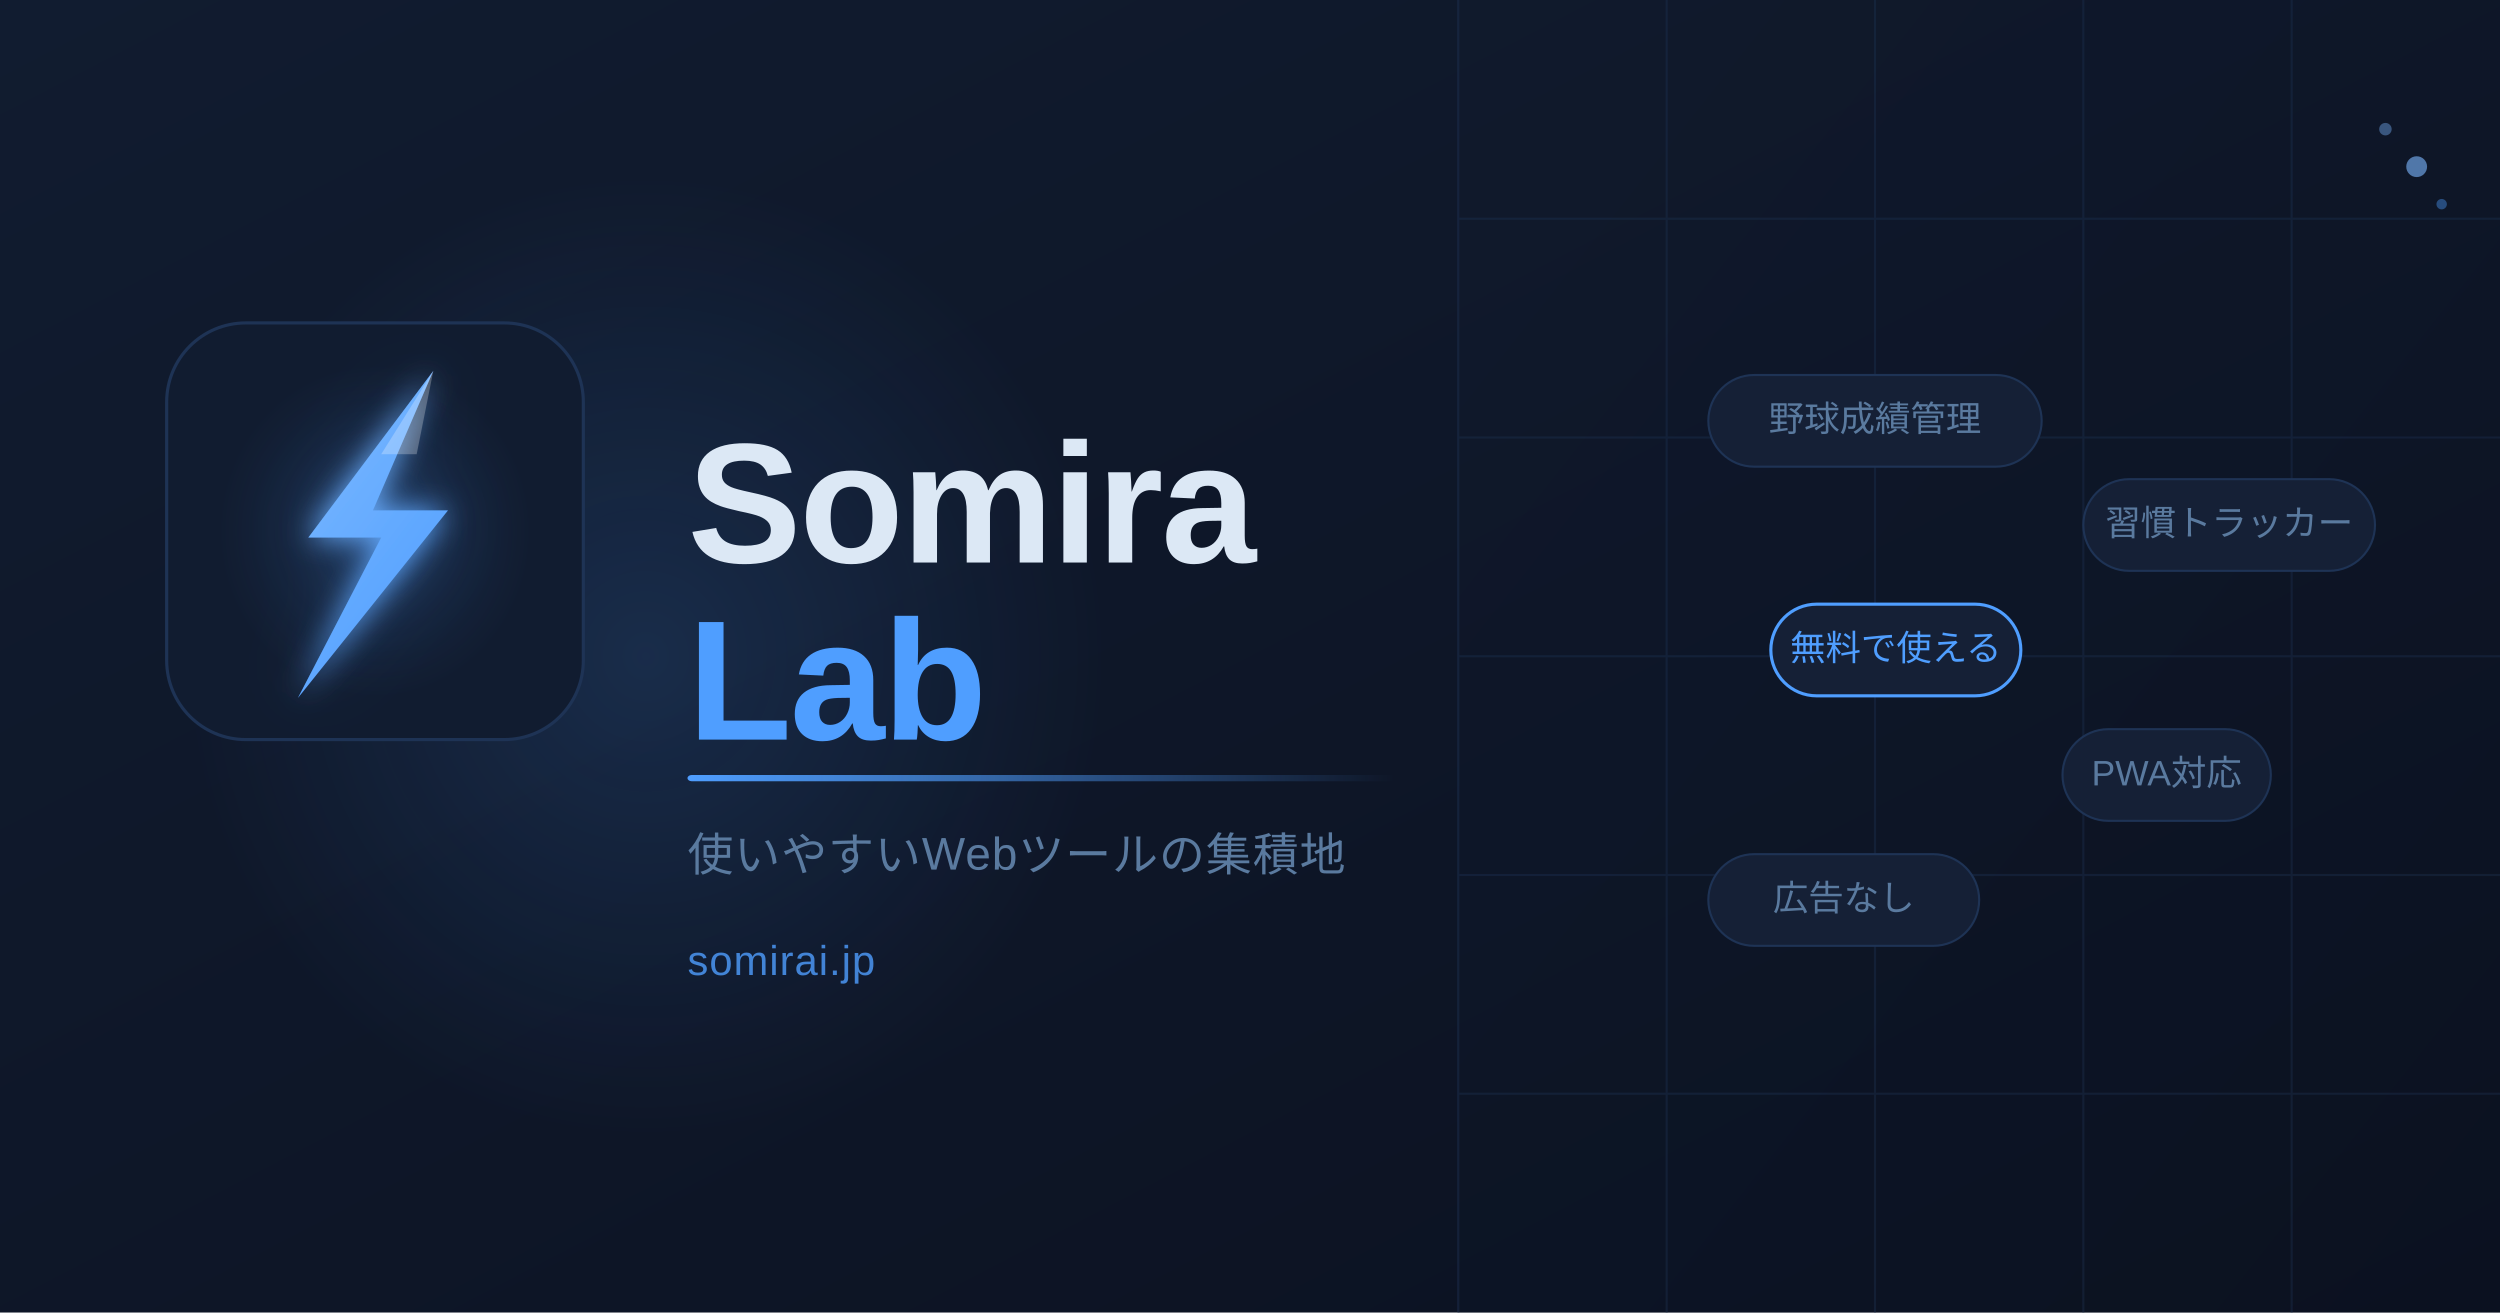
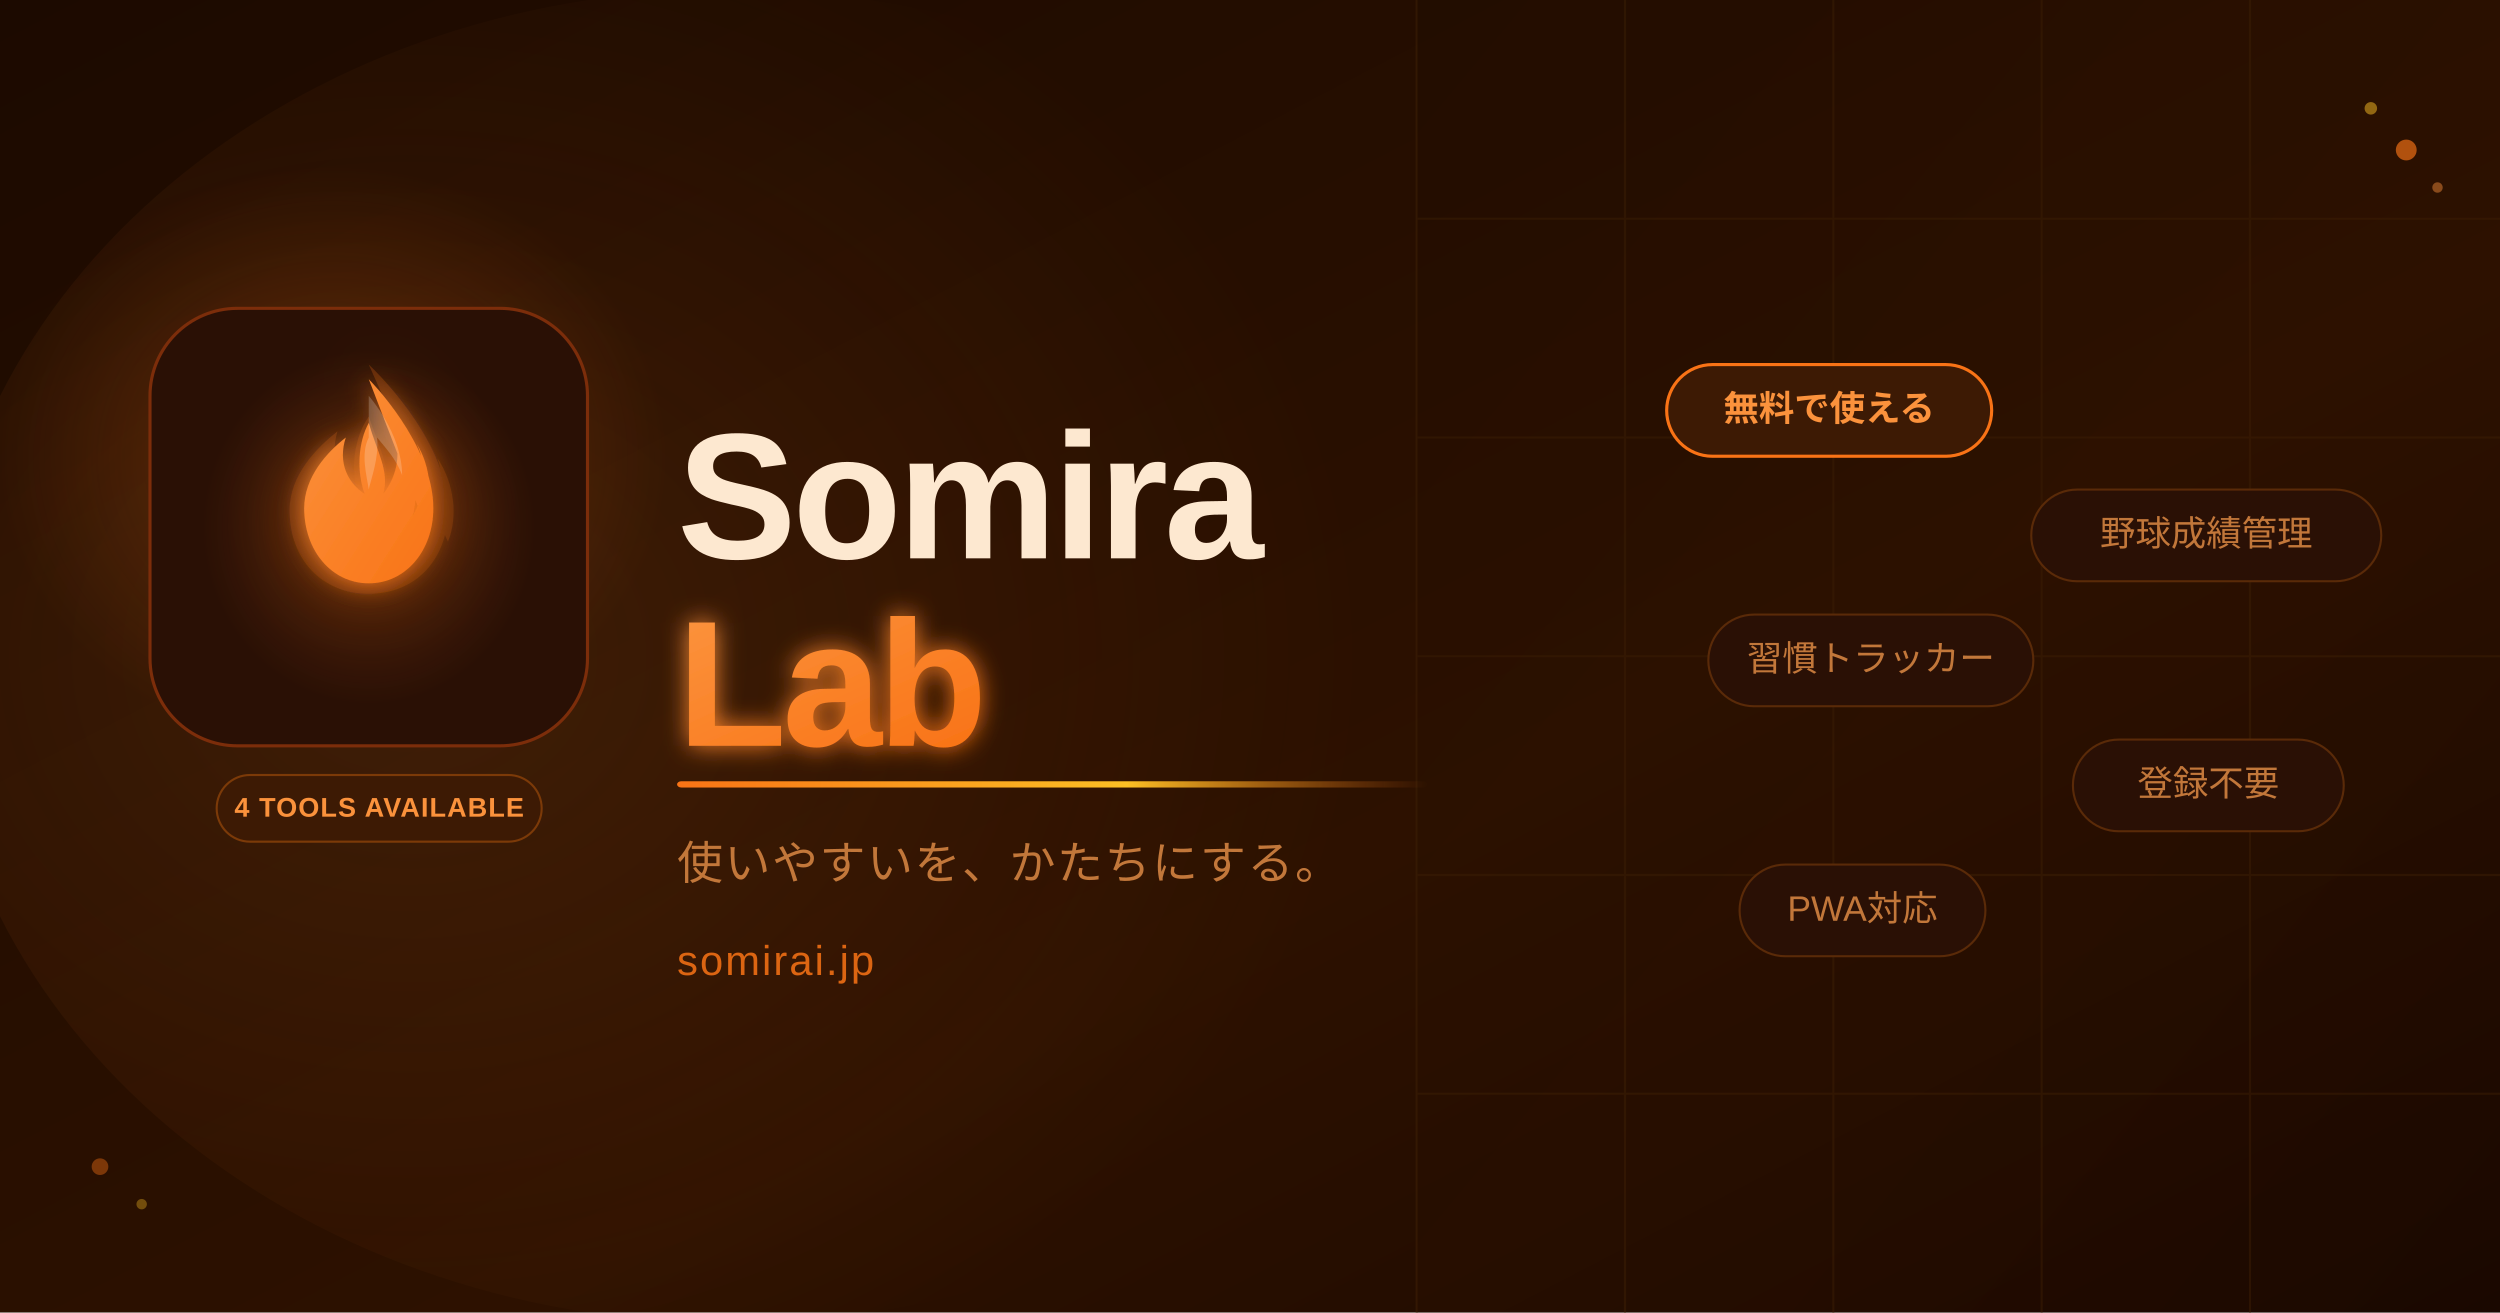
<svg xmlns="http://www.w3.org/2000/svg" viewBox="0 0 1200 630">
  <defs>
    <linearGradient id="bgGrad" x1="0%" y1="0%" x2="100%" y2="100%">
-       <stop offset="0%" stop-color="#111c30" />
-       <stop offset="100%" stop-color="#0b1120" />
+       <stop offset="0%" stop-color="#1c0a00" />
+       <stop offset="60%" stop-color="#2d1100" />
+       <stop offset="100%" stop-color="#1a0800" />
    </linearGradient>
-     <linearGradient id="boltGrad" x1="20%" y1="0%" x2="80%" y2="100%">
-       <stop offset="0%" stop-color="#7bb8ff" />
-       <stop offset="100%" stop-color="#4f9eff" />
+     <linearGradient id="orangeGrad" x1="0%" y1="0%" x2="100%" y2="100%">
+       <stop offset="0%" stop-color="#fb923c" />
+       <stop offset="100%" stop-color="#f97316" />
+     </linearGradient>
+     <linearGradient id="amberGrad" x1="0%" y1="0%" x2="100%" y2="100%">
+       <stop offset="0%" stop-color="#fbbf24" />
+       <stop offset="100%" stop-color="#f59e0b" />
    </linearGradient>
    <linearGradient id="accentLine" x1="0%" y1="0%" x2="100%" y2="0%">
-       <stop offset="0%" stop-color="#4f9eff" />
-       <stop offset="100%" stop-color="#4f9eff" stop-opacity="0" />
+       <stop offset="0%" stop-color="#f97316" />
+       <stop offset="60%" stop-color="#fbbf24" />
+       <stop offset="100%" stop-color="#f97316" stop-opacity="0" />
    </linearGradient>
-     <radialGradient id="glowGrad" cx="50%" cy="50%" r="50%">
-       <stop offset="0%" stop-color="#4f9eff" stop-opacity="0.15" />
-       <stop offset="100%" stop-color="#4f9eff" stop-opacity="0" />
+     <radialGradient id="glowOrange" cx="50%" cy="50%" r="50%">
+       <stop offset="0%" stop-color="#f97316" stop-opacity="0.25" />
+       <stop offset="100%" stop-color="#f97316" stop-opacity="0" />
+     </radialGradient>
+     <radialGradient id="glowCenter" cx="30%" cy="50%" r="60%">
+       <stop offset="0%" stop-color="#fb923c" stop-opacity="0.12" />
+       <stop offset="100%" stop-color="#f97316" stop-opacity="0" />
    </radialGradient>
    <filter id="glow" x="-40%" y="-40%" width="180%" height="180%">
-       <feGaussianBlur in="SourceGraphic" stdDeviation="16" result="blur" />
+       <feGaussianBlur in="SourceGraphic" stdDeviation="14" result="blur" />
      <feMerge>
        <feMergeNode in="blur" />
        <feMergeNode in="SourceGraphic" />
      </feMerge>
    </filter>
    <filter id="softGlow" x="-20%" y="-20%" width="140%" height="140%">
-       <feGaussianBlur in="SourceGraphic" stdDeviation="7" result="blur" />
+       <feGaussianBlur in="SourceGraphic" stdDeviation="6" result="blur" />
      <feMerge>
        <feMergeNode in="blur" />
        <feMergeNode in="SourceGraphic" />
      </feMerge>
    </filter>
  </defs>
  <rect width="1200" height="630" fill="url(#bgGrad)" />
-   <g stroke="#1e3355" stroke-width="1" opacity="0.5">
-     <line x1="700" y1="0" x2="700" y2="630" />
-     <line x1="800" y1="0" x2="800" y2="630" />
-     <line x1="900" y1="0" x2="900" y2="630" />
-     <line x1="1000" y1="0" x2="1000" y2="630" />
-     <line x1="1100" y1="0" x2="1100" y2="630" />
-     <line x1="700" y1="105" x2="1200" y2="105" />
-     <line x1="700" y1="210" x2="1200" y2="210" />
-     <line x1="700" y1="315" x2="1200" y2="315" />
-     <line x1="700" y1="420" x2="1200" y2="420" />
-     <line x1="700" y1="525" x2="1200" y2="525" />
+   <ellipse cx="350" cy="315" rx="380" ry="320" fill="url(#glowCenter)" />
+   <ellipse cx="160" cy="220" rx="160" ry="140" fill="url(#glowOrange)" />
+   <g stroke="#3d1f05" stroke-width="1" opacity="0.6">
+     <line x1="680" y1="0" x2="680" y2="630" />
+     <line x1="780" y1="0" x2="780" y2="630" />
+     <line x1="880" y1="0" x2="880" y2="630" />
+     <line x1="980" y1="0" x2="980" y2="630" />
+     <line x1="1080" y1="0" x2="1080" y2="630" />
+     <line x1="680" y1="105" x2="1200" y2="105" />
+     <line x1="680" y1="210" x2="1200" y2="210" />
+     <line x1="680" y1="315" x2="1200" y2="315" />
+     <line x1="680" y1="420" x2="1200" y2="420" />
+     <line x1="680" y1="525" x2="1200" y2="525" />
  </g>
-   <rect x="700" y="0" width="500" height="630" fill="url(#bgGrad)" opacity="0.3" />
-   <ellipse cx="310" cy="315" rx="220" ry="230" fill="url(#glowGrad)" />
-   <rect x="80" y="155" width="200" height="200" fill="#111c30" rx="38" stroke="#1e3355" stroke-width="1.5" />
-   <ellipse cx="180" cy="255" rx="75" ry="80" fill="url(#glowGrad)" />
-   <path d="M 208 178 L 148 258 L 183 258 L 143 335 L 215 245 L 179 245 Z" fill="#4f9eff" opacity="0.3" filter="url(#glow)" />
-   <path d="M 208 178 L 148 258 L 183 258 L 143 335 L 215 245 L 179 245 Z" fill="url(#boltGrad)" filter="url(#softGlow)" />
-   <path d="M 208 178 L 183 218 L 200 218 L 208 178 Z" fill="white" fill-opacity="0.25" />
-   <text x="330" y="270" font-family="'Helvetica Neue', 'Arial', sans-serif" font-size="82" font-weight="700" letter-spacing="-1" fill="#dce8f5">Somira</text>
-   <text x="330" y="355" font-family="'Helvetica Neue', 'Arial', sans-serif" font-size="82" font-weight="700" letter-spacing="-1" fill="#4f9eff">Lab</text>
-   <rect x="330" y="372" width="340" height="3" fill="url(#accentLine)" rx="2" />
-   <text x="330" y="418" font-family="'Helvetica Neue', 'Arial', sans-serif" font-size="22" fill="#5a7a9f" letter-spacing="0.5">使いやすいWebツールの集積地</text>
-   <text x="330" y="468" font-family="'Helvetica Neue', 'Arial', sans-serif" font-size="20" fill="#4f9eff" fill-opacity="0.8" letter-spacing="0.5">somirai.jp</text>
-   <rect x="820" y="180" width="160" height="44" fill="#152036" rx="22" stroke="#1e3355" stroke-width="1" />
-   <text x="900" y="207" text-anchor="middle" font-family="'Helvetica Neue', 'Arial', sans-serif" font-size="17" fill="#5a7a9f">野球成績管理</text>
-   <rect x="1000" y="230" width="140" height="44" fill="#152036" rx="22" stroke="#1e3355" stroke-width="1" />
-   <text x="1070" y="257" text-anchor="middle" font-family="'Helvetica Neue', 'Arial', sans-serif" font-size="17" fill="#5a7a9f">習慣トラッカー</text>
-   <rect x="850" y="290" width="120" height="44" fill="#152036" rx="22" stroke="#4f9eff" stroke-width="1.5" />
-   <text x="910" y="317" text-anchor="middle" font-family="'Helvetica Neue', 'Arial', sans-serif" font-size="17" fill="#4f9eff">無料で使える</text>
-   <rect x="990" y="350" width="100" height="44" fill="#152036" rx="22" stroke="#1e3355" stroke-width="1" />
-   <text x="1040" y="377" text-anchor="middle" font-family="'Helvetica Neue', 'Arial', sans-serif" font-size="17" fill="#5a7a9f">PWA対応</text>
-   <rect x="820" y="410" width="130" height="44" fill="#152036" rx="22" stroke="#1e3355" stroke-width="1" />
-   <text x="885" y="437" text-anchor="middle" font-family="'Helvetica Neue', 'Arial', sans-serif" font-size="17" fill="#5a7a9f">広告なし</text>
-   <circle cx="1160" cy="80" r="5" fill="#7bb8ff" fill-opacity="0.6" />
-   <circle cx="1145" cy="62" r="3" fill="#7bb8ff" fill-opacity="0.4" />
-   <circle cx="1172" cy="98" r="2.5" fill="#4f9eff" fill-opacity="0.4" />
+   <rect x="680" y="0" width="520" height="630" fill="url(#bgGrad)" opacity="0.25" />
+   <rect x="72" y="148" width="210" height="210" fill="#2a1005" rx="42" stroke="#7c2d0a" stroke-width="1.5" />
+   <ellipse cx="177" cy="253" rx="80" ry="85" fill="url(#glowOrange)" />
+   <path d="M 177 175 C 177 175 215 210 215 245 C 215 268 200 285 177 285 C 154 285 139 268 139 245 C 139 228 152 215 162 207 C 158 220 163 232 172 237 C 168 225 170 210 177 200 C 182 215 188 225 185 238 C 193 228 195 215 190 205 C 202 215 212 230 210 248 C 210 248 215 235 210 220 C 218 232 220 248 215 260" fill="#f97316" opacity="0.25" filter="url(#glow)" />
+   <path d="M 177 182 C 177 182 208 213 208 244 C 208 264 195 280 177 280 C 159 280 146 264 146 244 C 146 229 157 217 166 210 C 162 222 167 232 175 237 C 171 226 172 212 177 203 C 181 217 187 226 184 237 C 191 228 193 216 188 207 C 198 218 202 233 198 248 C 204 237 205 223 200 213 C 207 224 208 240 204 252" fill="url(#orangeGrad)" filter="url(#softGlow)" />
+   <path d="M 177 190 C 177 190 193 208 193 228 C 190 220 185 215 181 210 C 182 220 178 230 177 235 C 176 228 173 218 177 210 Z" fill="white" fill-opacity="0.2" />
+   <rect x="104" y="372" width="156" height="32" fill="#3d1a04" rx="16" stroke="#7c3a08" stroke-width="1" />
+   <text x="182" y="392" text-anchor="middle" font-family="'Helvetica Neue', Arial, sans-serif" font-size="13" font-weight="600" fill="#fb923c" letter-spacing="0.5">4 TOOLS AVAILABLE</text>
+   <text x="325" y="268" font-family="'Helvetica Neue', 'Arial Black', Arial, sans-serif" font-size="86" font-weight="800" letter-spacing="-2" fill="#fde8d0">Somira</text>
+   <text x="325" y="358" font-family="'Helvetica Neue', 'Arial Black', Arial, sans-serif" font-size="86" font-weight="800" letter-spacing="-2" fill="url(#orangeGrad)" filter="url(#softGlow)">Lab</text>
+   <rect x="325" y="375" width="360" height="3" fill="url(#accentLine)" rx="2" />
+   <text x="325" y="422" font-family="'Helvetica Neue', Arial, sans-serif" font-size="22" fill="#c2773a" letter-spacing="0.8">使いやすいを、かたちにする。</text>
+   <text x="325" y="468" font-family="'Helvetica Neue', Arial, sans-serif" font-size="20" fill="#f97316" fill-opacity="0.85" letter-spacing="1">somirai.jp</text>
+   <rect x="800" y="175" width="156" height="44" fill="#3d1a04" rx="22" stroke="#f97316" stroke-width="1.5" />
+   <text x="878" y="202" text-anchor="middle" font-family="'Helvetica Neue', Arial, sans-serif" font-size="17" font-weight="600" fill="#fb923c">無料で使える</text>
+   <rect x="975" y="235" width="168" height="44" fill="#2a1005" rx="22" stroke="#5a2a08" stroke-width="1" />
+   <text x="1059" y="262" text-anchor="middle" font-family="'Helvetica Neue', Arial, sans-serif" font-size="17" fill="#c2773a">野球成績管理</text>
+   <rect x="820" y="295" width="156" height="44" fill="#2a1005" rx="22" stroke="#5a2a08" stroke-width="1" />
+   <text x="898" y="322" text-anchor="middle" font-family="'Helvetica Neue', Arial, sans-serif" font-size="17" fill="#c2773a">習慣トラッカー</text>
+   <rect x="995" y="355" width="130" height="44" fill="#2a1005" rx="22" stroke="#5a2a08" stroke-width="1" />
+   <text x="1060" y="382" text-anchor="middle" font-family="'Helvetica Neue', Arial, sans-serif" font-size="17" fill="#c2773a">登録不要</text>
+   <rect x="835" y="415" width="118" height="44" fill="#2a1005" rx="22" stroke="#5a2a08" stroke-width="1" />
+   <text x="894" y="442" text-anchor="middle" font-family="'Helvetica Neue', Arial, sans-serif" font-size="17" fill="#c2773a">PWA対応</text>
+   <circle cx="1155" cy="72" r="5" fill="#f97316" fill-opacity="0.65" />
+   <circle cx="1138" cy="52" r="3" fill="#fbbf24" fill-opacity="0.5" />
+   <circle cx="1170" cy="90" r="2.5" fill="#fb923c" fill-opacity="0.45" />
+   <circle cx="48" cy="560" r="4" fill="#f97316" fill-opacity="0.4" />
+   <circle cx="68" cy="578" r="2.5" fill="#fbbf24" fill-opacity="0.35" />
</svg>
